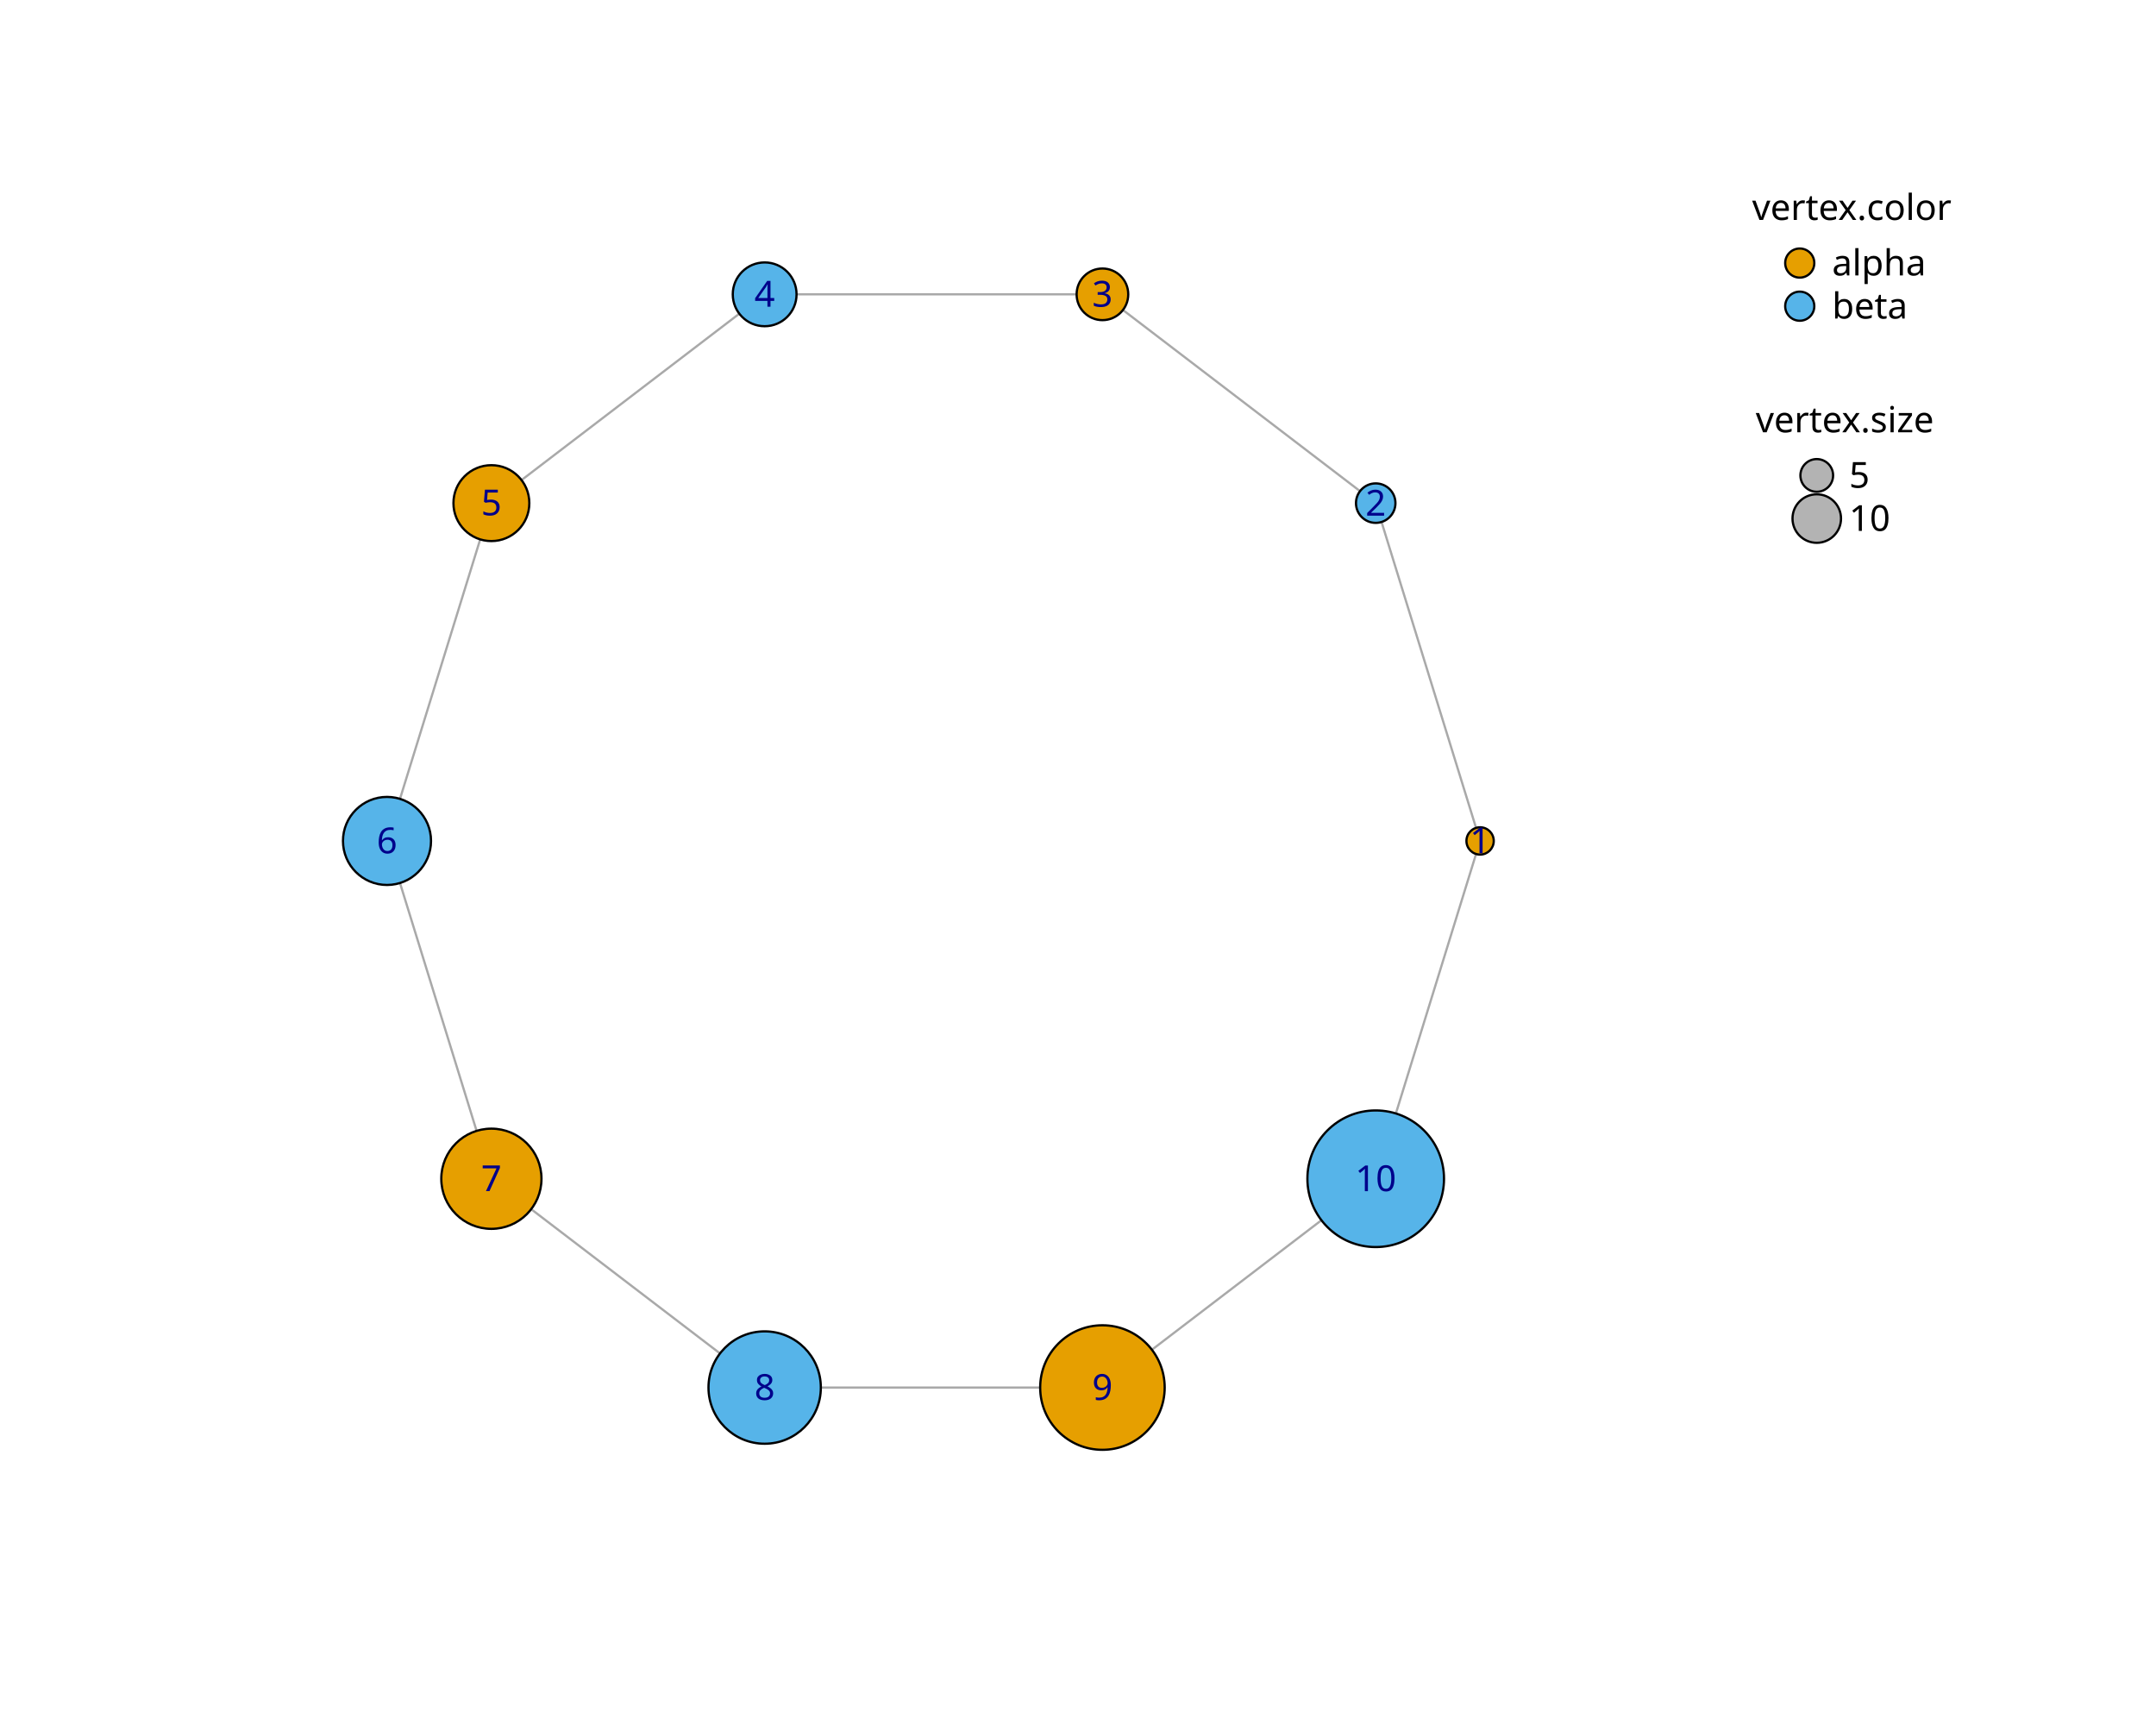
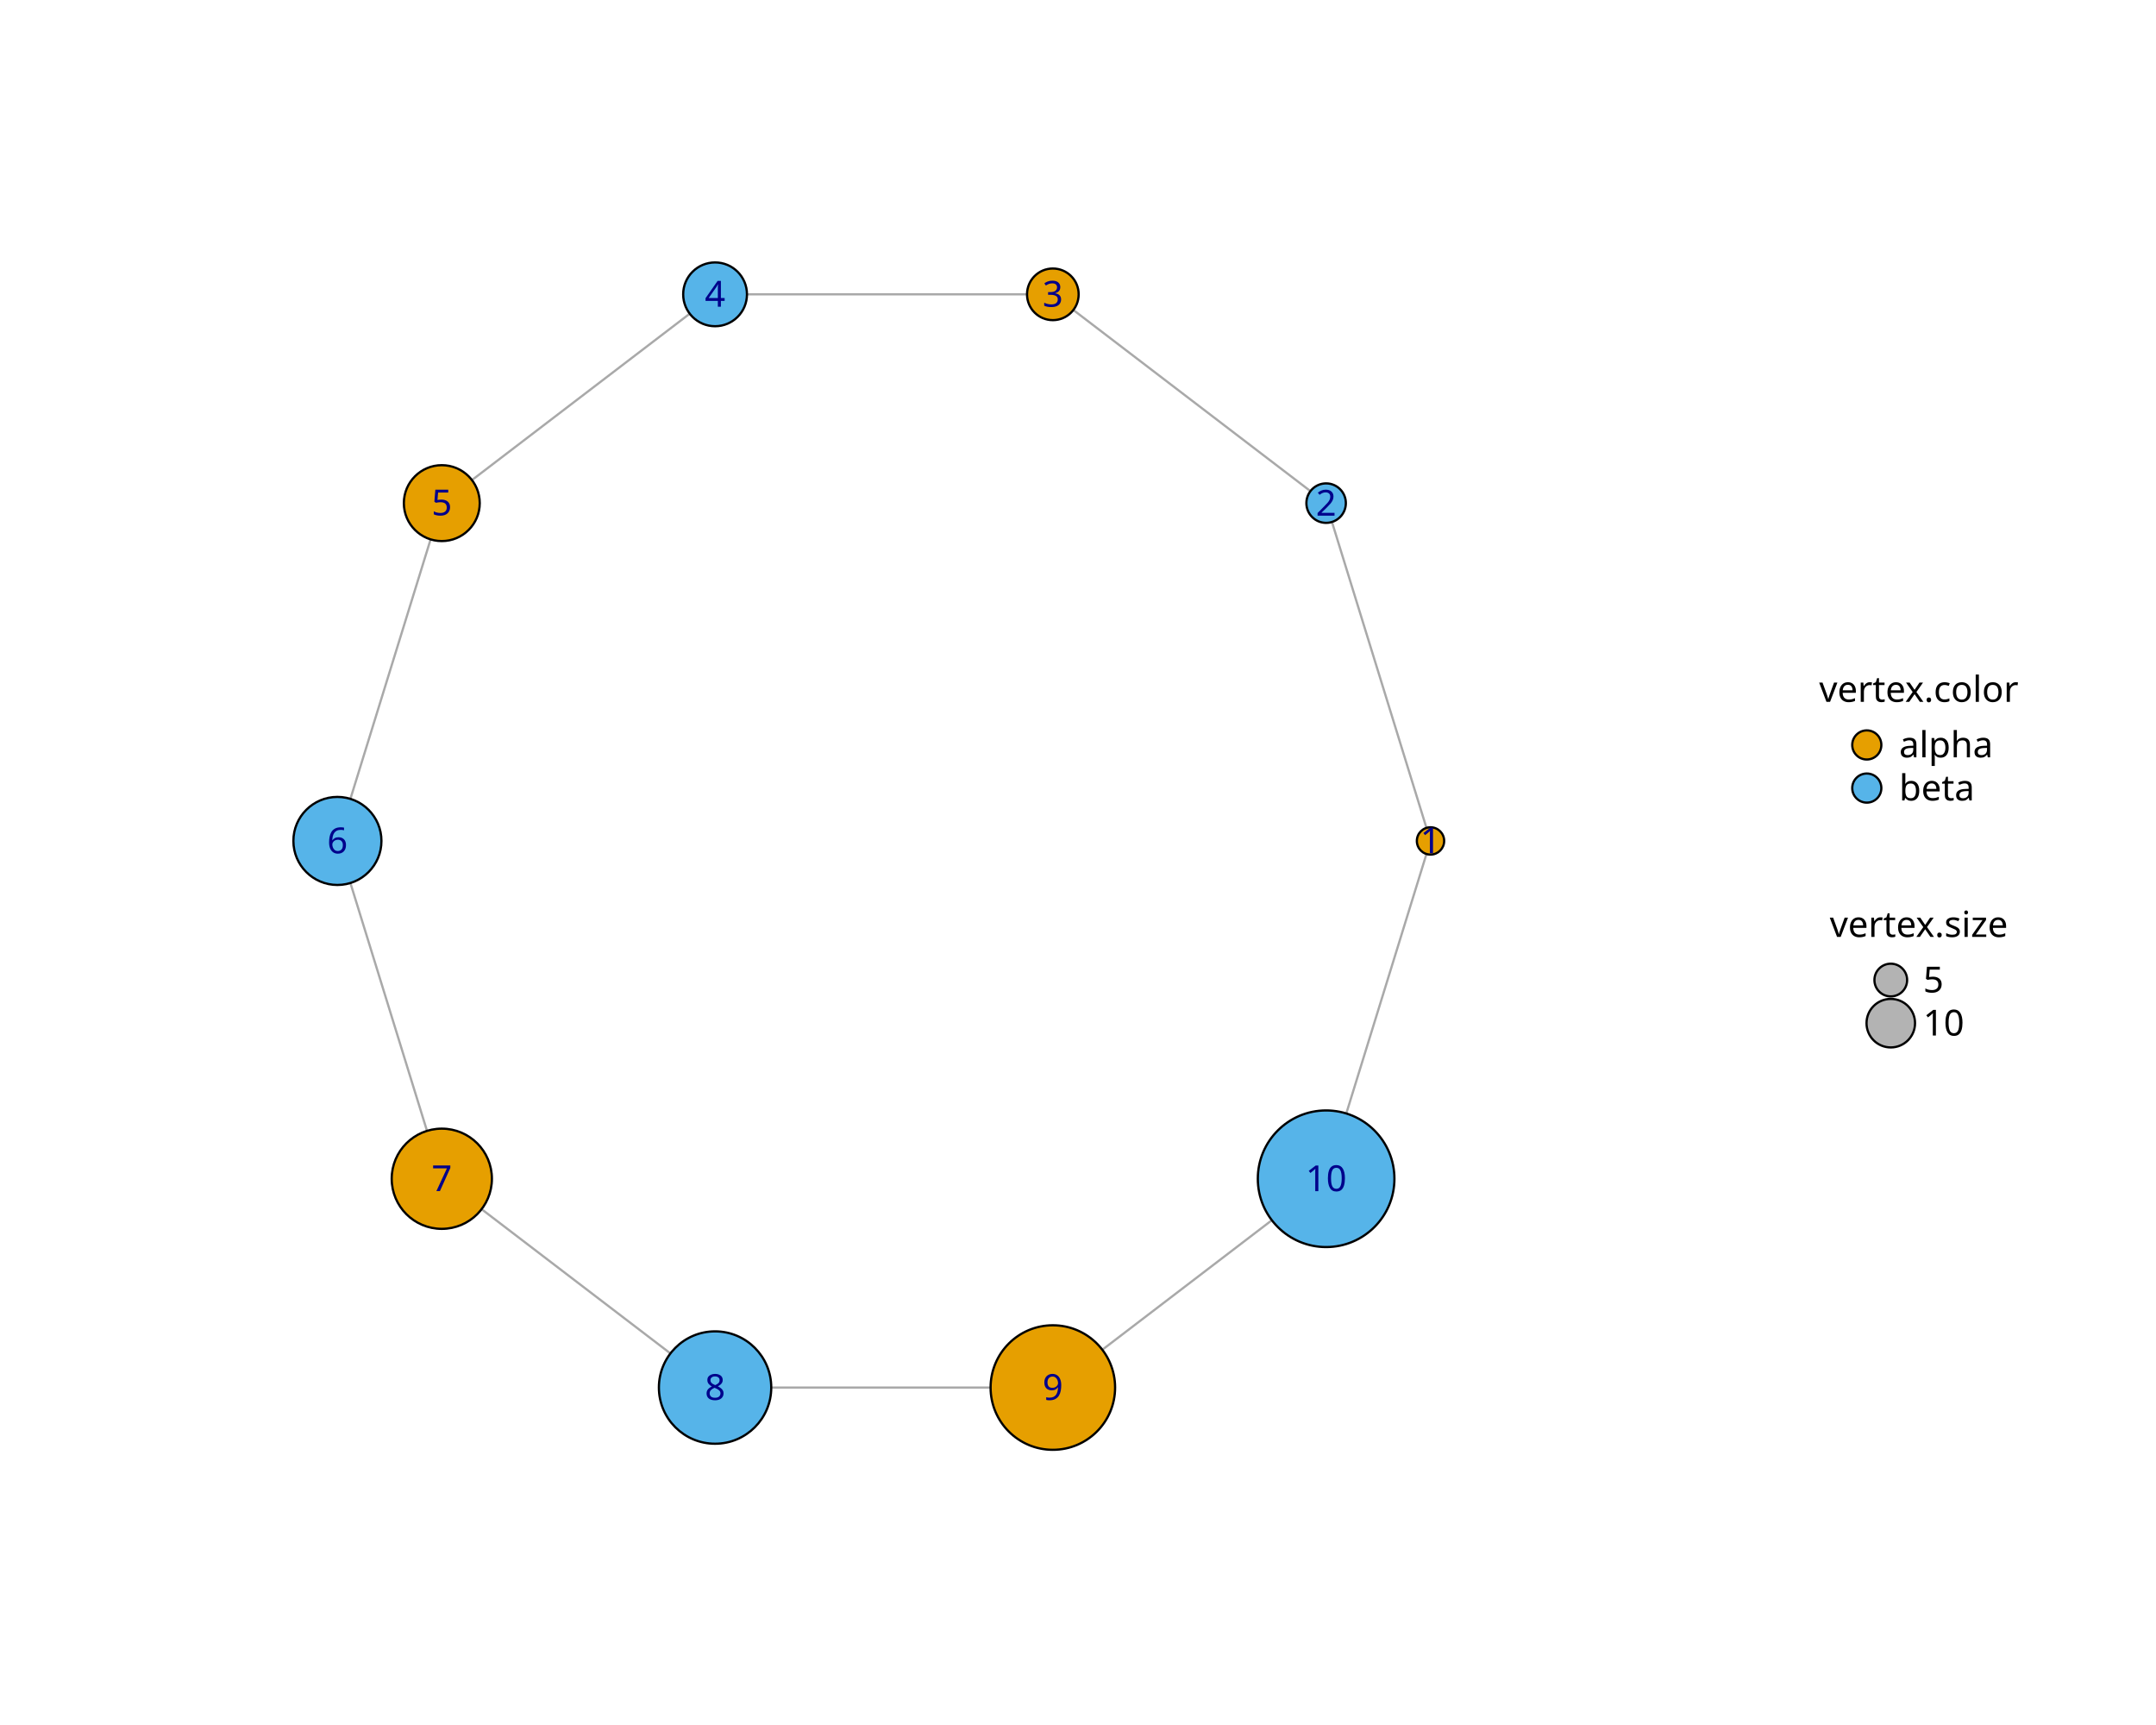
<svg xmlns="http://www.w3.org/2000/svg" class="svglite" data-engine-version="2.0" width="720.00pt" height="576.00pt" viewBox="0 0 720.00 576.00">
  <defs>
    <style type="text/css">
    .svglite line, .svglite polyline, .svglite polygon, .svglite path, .svglite rect, .svglite circle {
      fill: none;
      stroke: #000000;
      stroke-linecap: round;
      stroke-linejoin: round;
      stroke-miterlimit: 10.00;
    }
  </style>
  </defs>
  <rect width="100%" height="100%" style="stroke: none; fill: #FFFFFF;" />
  <defs>
    <clipPath id="cpMC4wMHw3MjAuMDB8MC4wMHw1NzYuMDA=">
      <rect x="0.00" y="0.00" width="720.00" height="576.00" />
    </clipPath>
  </defs>
  <g clip-path="url(#cpMC4wMHw3MjAuMDB8MC4wMHw1NzYuMDA=)">
</g>
  <defs>
-     <clipPath id="cpNTkuMDR8NTY0LjQ4fDU5LjA0fDUwMi41Ng==">
-       <rect x="59.04" y="59.04" width="505.44" height="443.52" />
+     <clipPath id="cpMC4wMHw1NjEuNjB8MC4wMHw1NzYuMDA=">
+       <rect x="0.00" y="0.00" width="561.60" height="576.00" />
    </clipPath>
  </defs>
-   <g clip-path="url(#cpNTkuMDR8NTY0LjQ4fDU5LjA0fDUwMi41Ng==)">
-     <line x1="492.93" y1="276.44" x2="461.37" y2="174.29" style="stroke-width: 0.75; stroke: #A9A9A9;" />
-     <line x1="454.18" y1="164.00" x2="375.01" y2="103.51" style="stroke-width: 0.75; stroke: #A9A9A9;" />
-     <line x1="359.54" y1="98.28" x2="266.01" y2="98.28" style="stroke-width: 0.75; stroke: #A9A9A9;" />
-     <line x1="246.90" y1="104.74" x2="174.17" y2="160.30" style="stroke-width: 0.75; stroke: #A9A9A9;" />
-     <line x1="160.36" y1="180.11" x2="133.58" y2="266.75" style="stroke-width: 0.75; stroke: #A9A9A9;" />
-     <line x1="133.58" y1="294.85" x2="159.16" y2="377.62" style="stroke-width: 0.75; stroke: #A9A9A9;" />
-     <line x1="177.39" y1="403.76" x2="240.45" y2="451.93" style="stroke-width: 0.75; stroke: #A9A9A9;" />
-     <line x1="274.12" y1="463.32" x2="347.37" y2="463.32" style="stroke-width: 0.75; stroke: #A9A9A9;" />
-     <line x1="384.68" y1="450.70" x2="441.29" y2="407.45" style="stroke-width: 0.75; stroke: #A9A9A9;" />
-     <line x1="492.93" y1="285.16" x2="466.16" y2="371.80" style="stroke-width: 0.75; stroke: #A9A9A9;" />
-     <circle cx="494.28" cy="280.80" r="4.56" style="stroke-width: 0.75; fill: #E69F00;" />
-     <circle cx="459.42" cy="168.00" r="6.59" style="stroke-width: 0.75; fill: #56B4E9;" />
-     <circle cx="368.16" cy="98.28" r="8.62" style="stroke-width: 0.75; fill: #E69F00;" />
-     <circle cx="255.36" cy="98.28" r="10.65" style="stroke-width: 0.75; fill: #56B4E9;" />
-     <circle cx="164.10" cy="168.00" r="12.67" style="stroke-width: 0.75; fill: #E69F00;" />
-     <circle cx="129.24" cy="280.80" r="14.70" style="stroke-width: 0.75; fill: #56B4E9;" />
-     <circle cx="164.10" cy="393.60" r="16.73" style="stroke-width: 0.75; fill: #E69F00;" />
-     <circle cx="255.36" cy="463.32" r="18.76" style="stroke-width: 0.75; fill: #56B4E9;" />
-     <circle cx="368.16" cy="463.32" r="20.79" style="stroke-width: 0.75; fill: #E69F00;" />
-     <circle cx="459.42" cy="393.60" r="22.81" style="stroke-width: 0.75; fill: #56B4E9;" />
+   <g clip-path="url(#cpMC4wMHw1NjEuNjB8MC4wMHw1NzYuMDA=)">
+ </g>
+   <defs>
+     <clipPath id="cpNTkuMDR8NTMxLjM2fDU5LjA0fDUwMi41Ng==">
+       <rect x="59.04" y="59.04" width="472.32" height="443.52" />
+     </clipPath>
+   </defs>
+   <g clip-path="url(#cpNTkuMDR8NTMxLjM2fDU5LjA0fDUwMi41Ng==)">
+     <line x1="476.37" y1="276.44" x2="444.81" y2="174.29" style="stroke-width: 0.75; stroke: #A9A9A9;" />
+     <line x1="437.62" y1="164.00" x2="358.45" y2="103.51" style="stroke-width: 0.75; stroke: #A9A9A9;" />
+     <line x1="342.98" y1="98.28" x2="249.45" y2="98.28" style="stroke-width: 0.75; stroke: #A9A9A9;" />
+     <line x1="230.34" y1="104.74" x2="157.61" y2="160.30" style="stroke-width: 0.75; stroke: #A9A9A9;" />
+     <line x1="143.80" y1="180.11" x2="117.02" y2="266.75" style="stroke-width: 0.75; stroke: #A9A9A9;" />
+     <line x1="117.02" y1="294.85" x2="142.60" y2="377.62" style="stroke-width: 0.75; stroke: #A9A9A9;" />
+     <line x1="160.83" y1="403.76" x2="223.89" y2="451.93" style="stroke-width: 0.75; stroke: #A9A9A9;" />
+     <line x1="257.56" y1="463.32" x2="330.81" y2="463.32" style="stroke-width: 0.75; stroke: #A9A9A9;" />
+     <line x1="368.12" y1="450.70" x2="424.73" y2="407.45" style="stroke-width: 0.75; stroke: #A9A9A9;" />
+     <line x1="476.37" y1="285.16" x2="449.60" y2="371.80" style="stroke-width: 0.75; stroke: #A9A9A9;" />
+     <circle cx="477.72" cy="280.80" r="4.56" style="stroke-width: 0.75; fill: #E69F00;" />
+     <circle cx="442.86" cy="168.00" r="6.59" style="stroke-width: 0.75; fill: #56B4E9;" />
+     <circle cx="351.60" cy="98.28" r="8.62" style="stroke-width: 0.75; fill: #E69F00;" />
+     <circle cx="238.80" cy="98.28" r="10.65" style="stroke-width: 0.75; fill: #56B4E9;" />
+     <circle cx="147.54" cy="168.00" r="12.67" style="stroke-width: 0.75; fill: #E69F00;" />
+     <circle cx="112.68" cy="280.80" r="14.70" style="stroke-width: 0.75; fill: #56B4E9;" />
+     <circle cx="147.54" cy="393.60" r="16.73" style="stroke-width: 0.75; fill: #E69F00;" />
+     <circle cx="238.80" cy="463.32" r="18.76" style="stroke-width: 0.75; fill: #56B4E9;" />
+     <circle cx="351.60" cy="463.32" r="20.79" style="stroke-width: 0.75; fill: #E69F00;" />
+     <circle cx="442.86" cy="393.60" r="22.81" style="stroke-width: 0.75; fill: #56B4E9;" />
+   </g>
+   <g clip-path="url(#cpMC4wMHw1NjEuNjB8MC4wMHw1NzYuMDA=)">
+     <text x="477.72" y="284.93" text-anchor="middle" style="font-size: 12.00px; fill: #00008B; font-family: sans;" textLength="6.67px" lengthAdjust="spacingAndGlyphs">1</text>
+     <text x="442.86" y="172.19" text-anchor="middle" style="font-size: 12.00px; fill: #00008B; font-family: sans;" textLength="6.67px" lengthAdjust="spacingAndGlyphs">2</text>
+     <text x="351.60" y="102.41" text-anchor="middle" style="font-size: 12.00px; fill: #00008B; font-family: sans;" textLength="6.67px" lengthAdjust="spacingAndGlyphs">3</text>
+     <text x="238.80" y="102.41" text-anchor="middle" style="font-size: 12.00px; fill: #00008B; font-family: sans;" textLength="6.67px" lengthAdjust="spacingAndGlyphs">4</text>
+     <text x="147.54" y="172.07" text-anchor="middle" style="font-size: 12.00px; fill: #00008B; font-family: sans;" textLength="6.67px" lengthAdjust="spacingAndGlyphs">5</text>
+     <text x="112.68" y="284.93" text-anchor="middle" style="font-size: 12.00px; fill: #00008B; font-family: sans;" textLength="6.67px" lengthAdjust="spacingAndGlyphs">6</text>
+     <text x="147.54" y="397.73" text-anchor="middle" style="font-size: 12.00px; fill: #00008B; font-family: sans;" textLength="6.67px" lengthAdjust="spacingAndGlyphs">7</text>
+     <text x="238.80" y="467.45" text-anchor="middle" style="font-size: 12.00px; fill: #00008B; font-family: sans;" textLength="6.67px" lengthAdjust="spacingAndGlyphs">8</text>
+     <text x="351.60" y="467.45" text-anchor="middle" style="font-size: 12.00px; fill: #00008B; font-family: sans;" textLength="6.67px" lengthAdjust="spacingAndGlyphs">9</text>
+     <text x="442.86" y="397.74" text-anchor="middle" style="font-size: 12.00px; fill: #00008B; font-family: sans;" textLength="13.35px" lengthAdjust="spacingAndGlyphs">10</text>
  </g>
  <g clip-path="url(#cpMC4wMHw3MjAuMDB8MC4wMHw1NzYuMDA=)">
-     <text x="494.28" y="284.93" text-anchor="middle" style="font-size: 12.00px; fill: #00008B; font-family: sans;" textLength="6.67px" lengthAdjust="spacingAndGlyphs">1</text>
-     <text x="459.42" y="172.19" text-anchor="middle" style="font-size: 12.00px; fill: #00008B; font-family: sans;" textLength="6.67px" lengthAdjust="spacingAndGlyphs">2</text>
-     <text x="368.16" y="102.41" text-anchor="middle" style="font-size: 12.00px; fill: #00008B; font-family: sans;" textLength="6.67px" lengthAdjust="spacingAndGlyphs">3</text>
-     <text x="255.36" y="102.41" text-anchor="middle" style="font-size: 12.00px; fill: #00008B; font-family: sans;" textLength="6.67px" lengthAdjust="spacingAndGlyphs">4</text>
-     <text x="164.10" y="172.07" text-anchor="middle" style="font-size: 12.00px; fill: #00008B; font-family: sans;" textLength="6.67px" lengthAdjust="spacingAndGlyphs">5</text>
-     <text x="129.24" y="284.93" text-anchor="middle" style="font-size: 12.00px; fill: #00008B; font-family: sans;" textLength="6.67px" lengthAdjust="spacingAndGlyphs">6</text>
-     <text x="164.10" y="397.73" text-anchor="middle" style="font-size: 12.00px; fill: #00008B; font-family: sans;" textLength="6.67px" lengthAdjust="spacingAndGlyphs">7</text>
-     <text x="255.36" y="467.45" text-anchor="middle" style="font-size: 12.00px; fill: #00008B; font-family: sans;" textLength="6.67px" lengthAdjust="spacingAndGlyphs">8</text>
-     <text x="368.16" y="467.45" text-anchor="middle" style="font-size: 12.00px; fill: #00008B; font-family: sans;" textLength="6.67px" lengthAdjust="spacingAndGlyphs">9</text>
-     <text x="459.42" y="397.74" text-anchor="middle" style="font-size: 12.00px; fill: #00008B; font-family: sans;" textLength="13.35px" lengthAdjust="spacingAndGlyphs">10</text>
-     <circle cx="601.03" cy="87.84" r="4.86" style="stroke-width: 0.75; fill: #E69F00;" />
-     <circle cx="601.03" cy="102.24" r="4.86" style="stroke-width: 0.75; fill: #56B4E9;" />
-     <text x="618.42" y="73.44" text-anchor="middle" style="font-size: 12.00px; font-family: sans;" textLength="62.04px" lengthAdjust="spacingAndGlyphs">vertex.color</text>
-     <text x="611.83" y="91.97" style="font-size: 12.00px; font-family: sans;" textLength="29.36px" lengthAdjust="spacingAndGlyphs">alpha</text>
-     <text x="611.83" y="106.37" style="font-size: 12.00px; font-family: sans;" textLength="23.36px" lengthAdjust="spacingAndGlyphs">beta</text>
-     <circle cx="606.71" cy="158.75" r="5.46" style="stroke-width: 0.75; fill: #B3B3B3;" />
-     <circle cx="606.71" cy="173.15" r="8.10" style="stroke-width: 0.75; fill: #B3B3B3;" />
-     <text x="616.08" y="144.35" text-anchor="middle" style="font-size: 12.00px; font-family: sans;" textLength="57.37px" lengthAdjust="spacingAndGlyphs">vertex.size</text>
-     <text x="617.51" y="162.87" style="font-size: 12.00px; font-family: sans;" textLength="6.67px" lengthAdjust="spacingAndGlyphs">5</text>
-     <text x="617.51" y="177.27" style="font-size: 12.00px; font-family: sans;" textLength="13.35px" lengthAdjust="spacingAndGlyphs">10</text>
+     <circle cx="623.42" cy="248.75" r="4.86" style="stroke-width: 0.75; fill: #E69F00;" />
+     <circle cx="623.42" cy="263.15" r="4.86" style="stroke-width: 0.75; fill: #56B4E9;" />
+     <text x="640.80" y="234.35" text-anchor="middle" style="font-size: 12.00px; font-family: sans;" textLength="62.04px" lengthAdjust="spacingAndGlyphs">vertex.color</text>
+     <text x="634.22" y="252.88" style="font-size: 12.00px; font-family: sans;" textLength="29.36px" lengthAdjust="spacingAndGlyphs">alpha</text>
+     <text x="634.22" y="267.28" style="font-size: 12.00px; font-family: sans;" textLength="23.36px" lengthAdjust="spacingAndGlyphs">beta</text>
+     <circle cx="631.43" cy="327.25" r="5.46" style="stroke-width: 0.75; fill: #B3B3B3;" />
+     <circle cx="631.43" cy="341.65" r="8.10" style="stroke-width: 0.75; fill: #B3B3B3;" />
+     <text x="640.80" y="312.85" text-anchor="middle" style="font-size: 12.00px; font-family: sans;" textLength="57.37px" lengthAdjust="spacingAndGlyphs">vertex.size</text>
+     <text x="642.23" y="331.38" style="font-size: 12.00px; font-family: sans;" textLength="6.67px" lengthAdjust="spacingAndGlyphs">5</text>
+     <text x="642.23" y="345.78" style="font-size: 12.00px; font-family: sans;" textLength="13.35px" lengthAdjust="spacingAndGlyphs">10</text>
  </g>
</svg>
